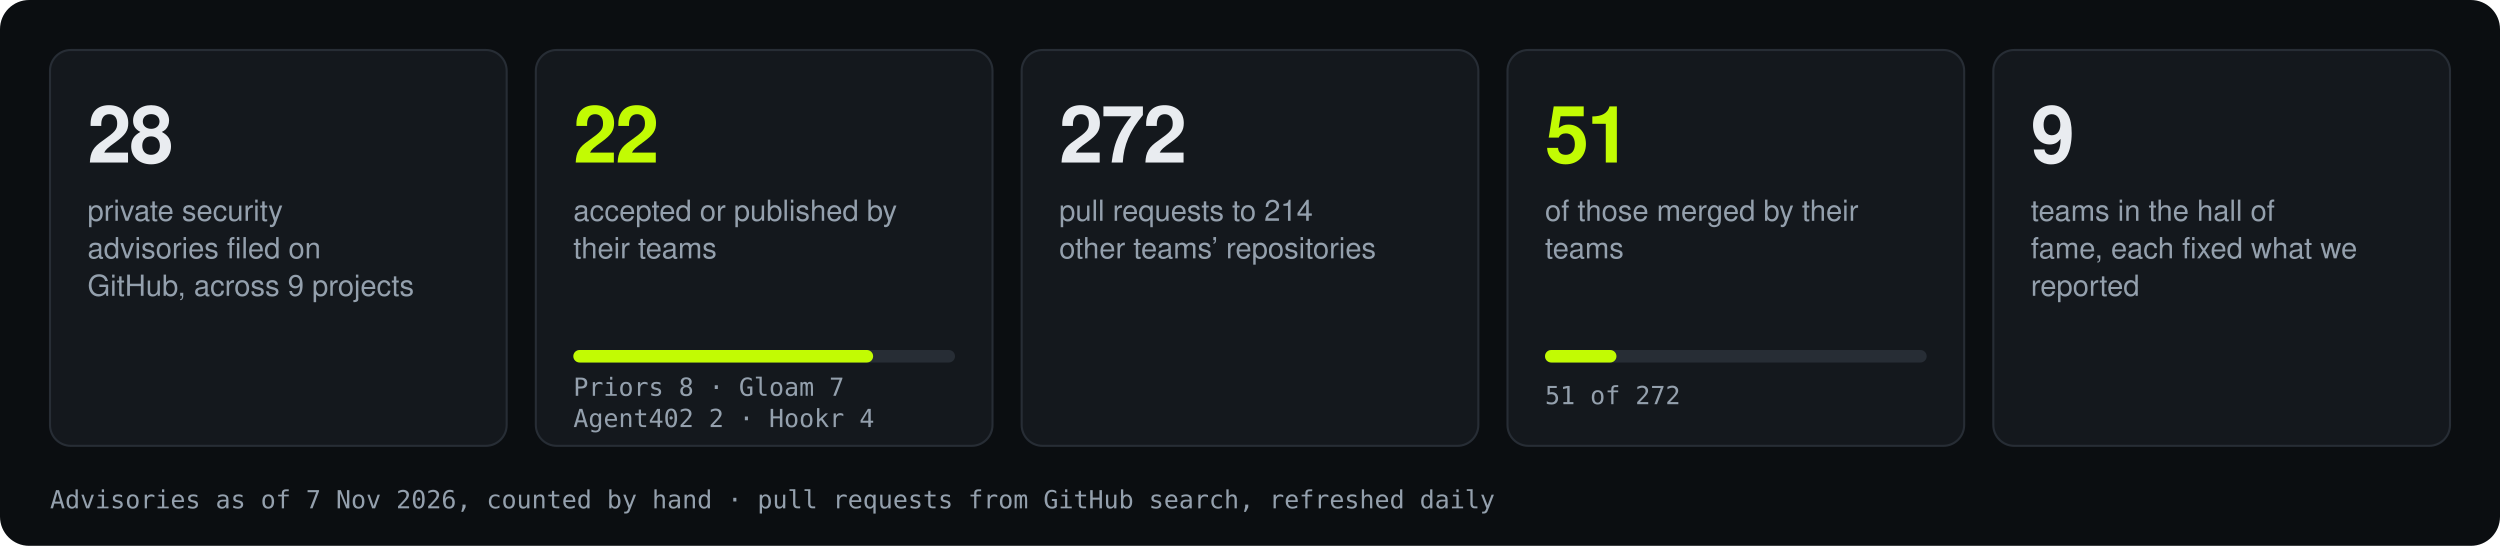
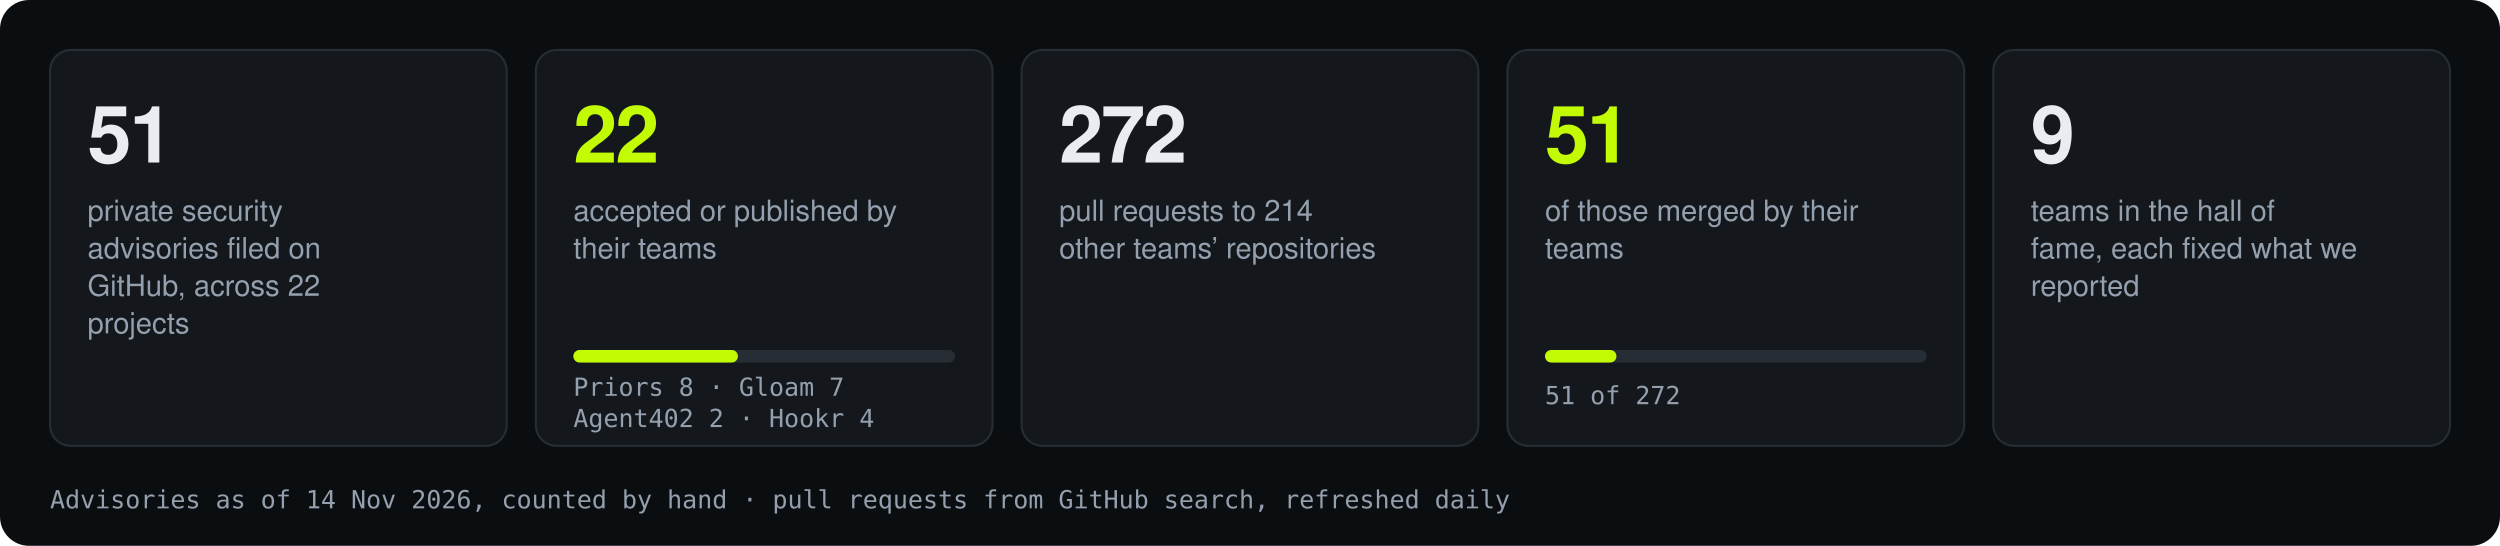
- <svg xmlns="http://www.w3.org/2000/svg" width="1200" height="262" viewBox="0 0 1200 262" role="img" aria-label="28 private security advisories filed on GitHub across 9 projects, 22 accepted or published; 272 pull requests to 214 other teams' repositories, 51 merged; 9 teams in the hall of fame">
+ <svg xmlns="http://www.w3.org/2000/svg" width="1200" height="262" viewBox="0 0 1200 262" role="img" aria-label="51 private security advisories filed on GitHub across 22 projects, 22 accepted or published; 272 pull requests to 214 other teams' repositories, 51 merged; 9 teams in the hall of fame">
  <style>.g{transform-box:fill-box;transform-origin:left;animation:grow 1.2s ease-out both}@keyframes grow{from{transform:scaleX(0)}}@media (prefers-reduced-motion: reduce){*{animation:none!important}}</style>
  <rect width="1200" height="262" rx="14" fill="#0B0E11" />
  <g>
    <rect x="24.0" y="24" width="219.2" height="190" rx="10" fill="#14181D" stroke="#272D35" />
-     <text x="42.0" y="78" font-family="-apple-system,BlinkMacSystemFont,'Segoe UI',Helvetica,Arial,sans-serif" font-size="38" font-weight="700" letter-spacing="-1" fill="#E9ECF0">28</text>
+     <text x="42.0" y="78" font-family="-apple-system,BlinkMacSystemFont,'Segoe UI',Helvetica,Arial,sans-serif" font-size="38" font-weight="700" letter-spacing="-1" fill="#E9ECF0">51</text>
    <text x="42.0" y="106" text-anchor="start" font-family="-apple-system,BlinkMacSystemFont,'Segoe UI',Helvetica,Arial,sans-serif" font-size="14" font-weight="400" fill="#94A0AD">private security</text>
    <text x="42.0" y="124" text-anchor="start" font-family="-apple-system,BlinkMacSystemFont,'Segoe UI',Helvetica,Arial,sans-serif" font-size="14" font-weight="400" fill="#94A0AD">advisories filed on</text>
-     <text x="42.0" y="142" text-anchor="start" font-family="-apple-system,BlinkMacSystemFont,'Segoe UI',Helvetica,Arial,sans-serif" font-size="14" font-weight="400" fill="#94A0AD">GitHub, across 9 projects</text>
+     <text x="42.0" y="142" text-anchor="start" font-family="-apple-system,BlinkMacSystemFont,'Segoe UI',Helvetica,Arial,sans-serif" font-size="14" font-weight="400" fill="#94A0AD">GitHub, across 22</text>
+     <text x="42.0" y="160" text-anchor="start" font-family="-apple-system,BlinkMacSystemFont,'Segoe UI',Helvetica,Arial,sans-serif" font-size="14" font-weight="400" fill="#94A0AD">projects</text>
  </g>
  <g>
    <rect x="257.2" y="24" width="219.2" height="190" rx="10" fill="#14181D" stroke="#272D35" />
    <text x="275.2" y="78" font-family="-apple-system,BlinkMacSystemFont,'Segoe UI',Helvetica,Arial,sans-serif" font-size="38" font-weight="700" letter-spacing="-1" fill="#C2FB03">22</text>
    <text x="275.2" y="106" text-anchor="start" font-family="-apple-system,BlinkMacSystemFont,'Segoe UI',Helvetica,Arial,sans-serif" font-size="14" font-weight="400" fill="#94A0AD">accepted or published by</text>
    <text x="275.2" y="124" text-anchor="start" font-family="-apple-system,BlinkMacSystemFont,'Segoe UI',Helvetica,Arial,sans-serif" font-size="14" font-weight="400" fill="#94A0AD">their teams</text>
    <rect x="275.2" y="168" width="183.2" height="6" rx="3" fill="#272D35" />
-     <rect class="g" style="animation-delay:0.35s" x="275.2" y="168" width="143.9" height="6" rx="3" fill="#C2FB03" />
+     <rect class="g" style="animation-delay:0.35s" x="275.2" y="168" width="79.0" height="6" rx="3" fill="#C2FB03" />
    <text x="275.2" y="190" font-family="ui-monospace,SFMono-Regular,'SF Mono',Menlo,Consolas,monospace" font-size="12" fill="#94A0AD">Priors 8 · Gloam 7</text>
    <text x="275.2" y="205" font-family="ui-monospace,SFMono-Regular,'SF Mono',Menlo,Consolas,monospace" font-size="12" fill="#94A0AD">Agent402 2 · Hookr 4</text>
  </g>
  <g>
    <rect x="490.4" y="24" width="219.2" height="190" rx="10" fill="#14181D" stroke="#272D35" />
    <text x="508.4" y="78" font-family="-apple-system,BlinkMacSystemFont,'Segoe UI',Helvetica,Arial,sans-serif" font-size="38" font-weight="700" letter-spacing="-1" fill="#E9ECF0">272</text>
    <text x="508.4" y="106" text-anchor="start" font-family="-apple-system,BlinkMacSystemFont,'Segoe UI',Helvetica,Arial,sans-serif" font-size="14" font-weight="400" fill="#94A0AD">pull requests to 214</text>
    <text x="508.4" y="124" text-anchor="start" font-family="-apple-system,BlinkMacSystemFont,'Segoe UI',Helvetica,Arial,sans-serif" font-size="14" font-weight="400" fill="#94A0AD">other teams’ repositories</text>
  </g>
  <g>
    <rect x="723.6" y="24" width="219.2" height="190" rx="10" fill="#14181D" stroke="#272D35" />
    <text x="741.6" y="78" font-family="-apple-system,BlinkMacSystemFont,'Segoe UI',Helvetica,Arial,sans-serif" font-size="38" font-weight="700" letter-spacing="-1" fill="#C2FB03">51</text>
    <text x="741.6" y="106" text-anchor="start" font-family="-apple-system,BlinkMacSystemFont,'Segoe UI',Helvetica,Arial,sans-serif" font-size="14" font-weight="400" fill="#94A0AD">of those merged by their</text>
    <text x="741.6" y="124" text-anchor="start" font-family="-apple-system,BlinkMacSystemFont,'Segoe UI',Helvetica,Arial,sans-serif" font-size="14" font-weight="400" fill="#94A0AD">teams</text>
    <rect x="741.6" y="168" width="183.2" height="6" rx="3" fill="#272D35" />
    <rect class="g" style="animation-delay:0.65s" x="741.6" y="168" width="34.3" height="6" rx="3" fill="#C2FB03" />
    <text x="741.6" y="194" font-family="ui-monospace,SFMono-Regular,'SF Mono',Menlo,Consolas,monospace" font-size="12" fill="#94A0AD">51 of 272</text>
  </g>
  <g>
    <rect x="956.8" y="24" width="219.2" height="190" rx="10" fill="#14181D" stroke="#272D35" />
    <text x="974.8" y="78" font-family="-apple-system,BlinkMacSystemFont,'Segoe UI',Helvetica,Arial,sans-serif" font-size="38" font-weight="700" letter-spacing="-1" fill="#E9ECF0">9</text>
    <text x="974.8" y="106" text-anchor="start" font-family="-apple-system,BlinkMacSystemFont,'Segoe UI',Helvetica,Arial,sans-serif" font-size="14" font-weight="400" fill="#94A0AD">teams in the hall of</text>
    <text x="974.8" y="124" text-anchor="start" font-family="-apple-system,BlinkMacSystemFont,'Segoe UI',Helvetica,Arial,sans-serif" font-size="14" font-weight="400" fill="#94A0AD">fame, each fixed what we</text>
    <text x="974.8" y="142" text-anchor="start" font-family="-apple-system,BlinkMacSystemFont,'Segoe UI',Helvetica,Arial,sans-serif" font-size="14" font-weight="400" fill="#94A0AD">reported</text>
  </g>
-   <text x="24" y="244" font-family="ui-monospace,SFMono-Regular,'SF Mono',Menlo,Consolas,monospace" font-size="12" fill="#94A0AD">Advisories as of 7 Nov 2026, counted by hand · pull requests from GitHub search, refreshed daily</text>
+   <text x="24" y="244" font-family="ui-monospace,SFMono-Regular,'SF Mono',Menlo,Consolas,monospace" font-size="12" fill="#94A0AD">Advisories as of 14 Nov 2026, counted by hand · pull requests from GitHub search, refreshed daily</text>
</svg>
